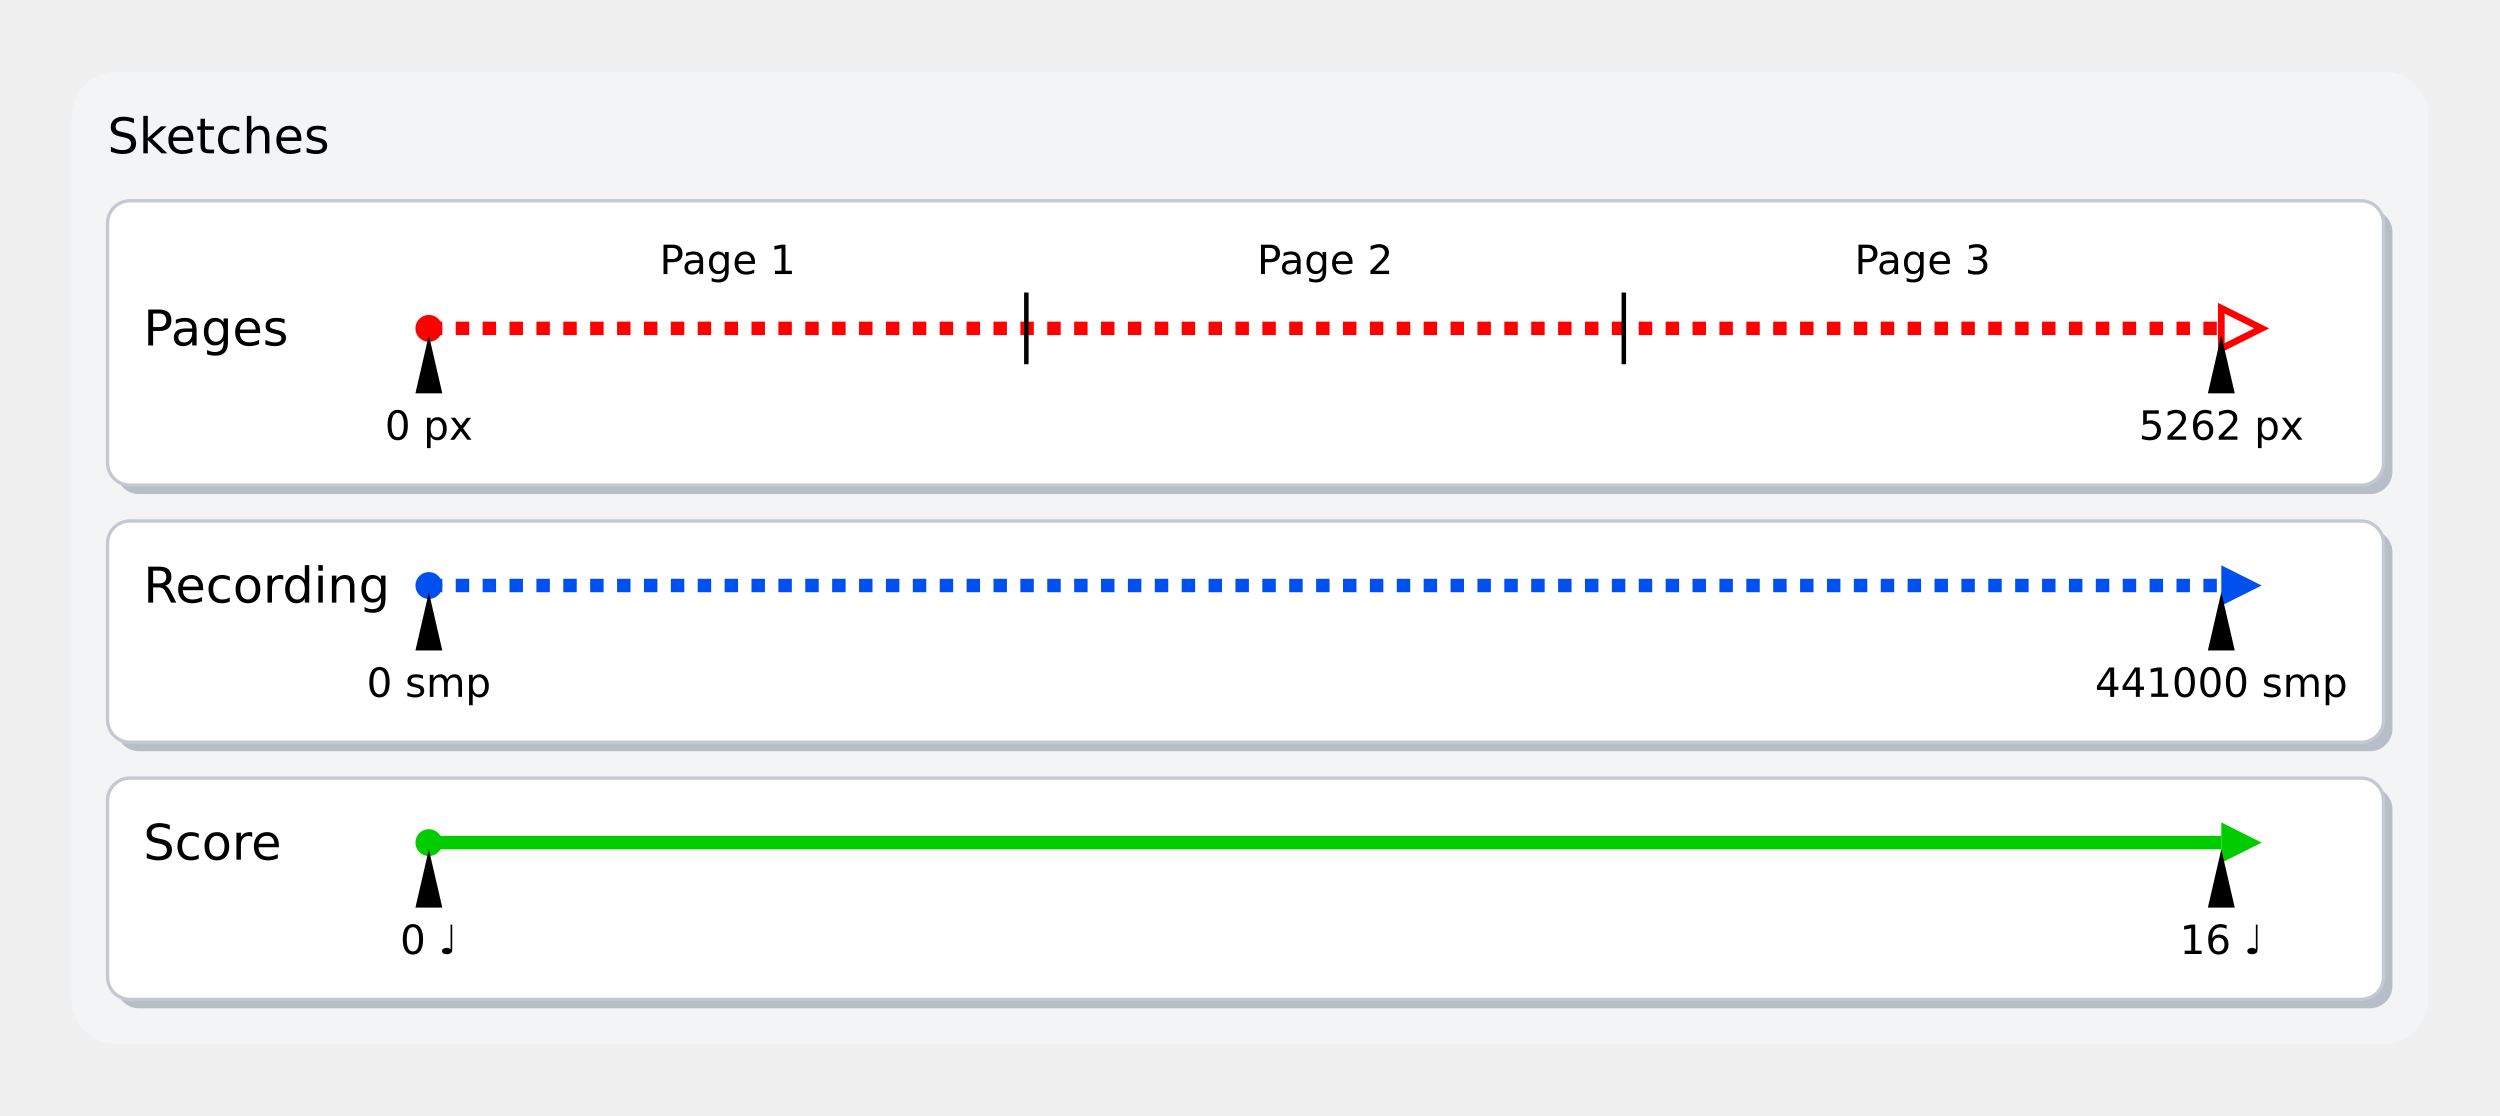
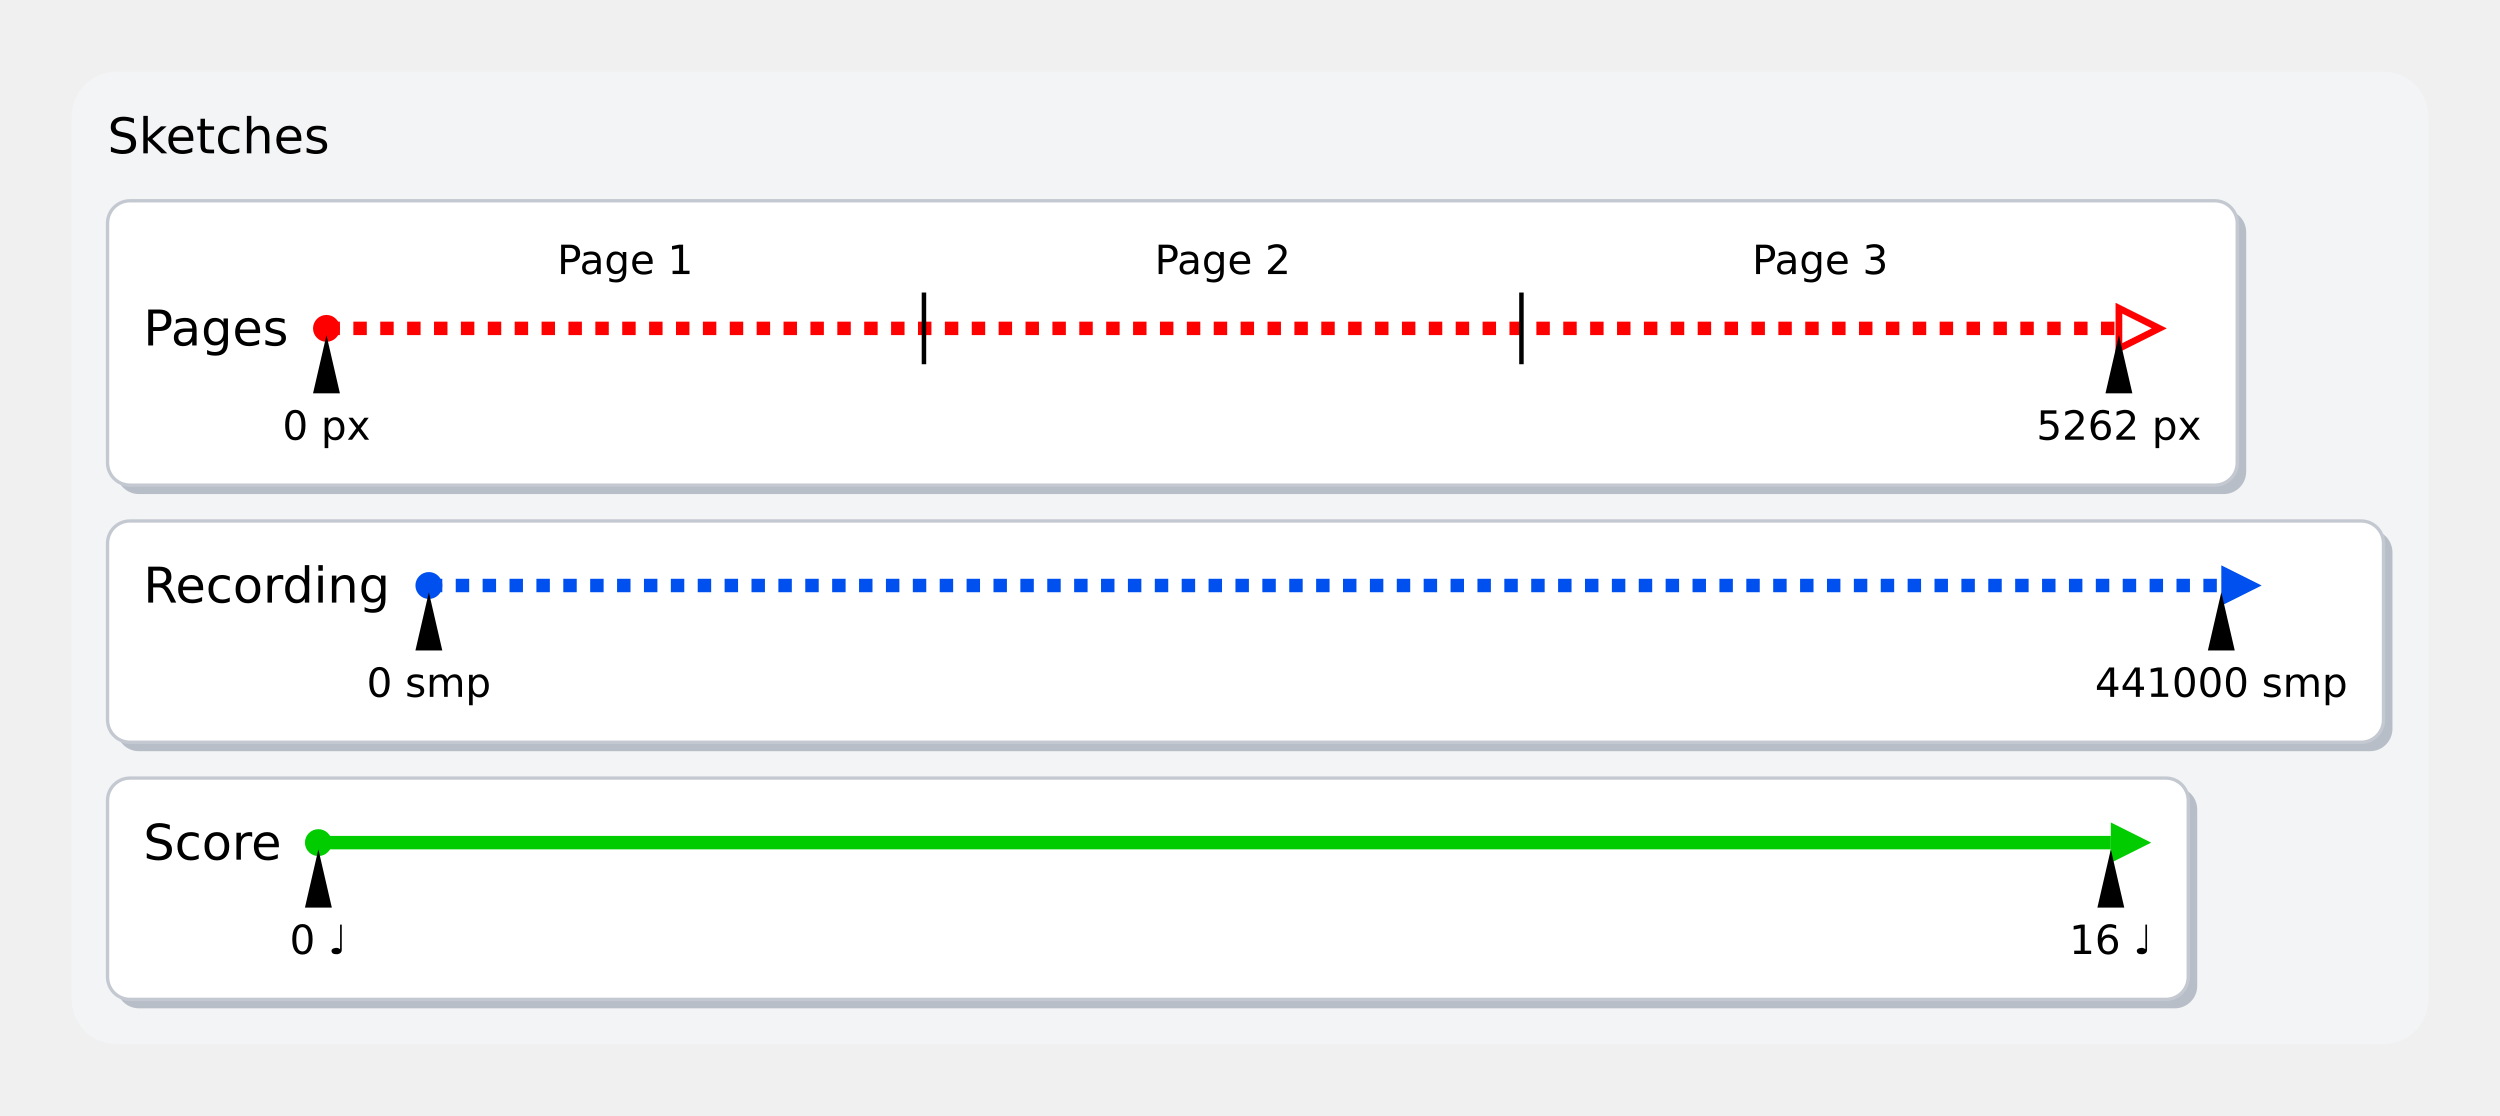
<svg xmlns="http://www.w3.org/2000/svg" width="557.897" height="249.016" viewBox="0 0 557.897 249.016" font-family="DejaVu Sans" text-rendering="geometricPrecision" style="font-kerning:none;font-variant-ligatures:none">
  <g transform="translate(16 16)">
    <rect x="0" y="0" width="525.897" height="217.016" rx="10" fill="#F3F4F6" />
    <text data-address="name" x="8" y="18.21" text-anchor="start" font-size="11" fill="#000000">Sketches</text>
-     <rect data-address="pages/card" x="10" y="30.805" width="507.897" height="63.453" rx="5" fill="#B8BEC8" />
-     <rect data-address="pages/card" x="8" y="28.805" width="507.897" height="63.453" rx="5" fill="#FFFFFF" stroke="#C4C9D1" stroke-width="0.75" />
-     <line data-address="pages" x1="79.704" y1="57.281" x2="479.704" y2="57.281" stroke="#FF0000" stroke-width="3" stroke-dasharray="3 3" />
-     <circle data-address="pages" cx="79.704" cy="57.281" r="3" fill="#FF0000" />
-     <polygon data-address="pages" points="488.704,57.281 479.704,52.781 479.704,61.781" fill="none" stroke="#FF0000" stroke-width="1.5" />
-     <line data-address="page_2/start" x1="213.037" y1="49.281" x2="213.037" y2="65.281" stroke="#000000" stroke-width="1" />
-     <line data-address="page_3/start" x1="346.37" y1="49.281" x2="346.37" y2="65.281" stroke="#000000" stroke-width="1" />
-     <polygon data-address="pages/start" points="79.704,58.781 76.704,71.781 82.704,71.781" fill="#000000" />
-     <polygon data-address="pages/end" points="479.704,58.781 476.704,71.781 482.704,71.781" fill="#000000" />
+     <rect data-address="pages/card" x="10" y="30.805" width="475.257" height="63.453" rx="5" fill="#B8BEC8" />
+     <rect data-address="pages/card" x="8" y="28.805" width="475.257" height="63.453" rx="5" fill="#FFFFFF" stroke="#C4C9D1" stroke-width="0.75" />
+     <line data-address="pages" x1="56.855" y1="57.281" x2="456.855" y2="57.281" stroke="#FF0000" stroke-width="3" stroke-dasharray="3 3" />
+     <circle data-address="pages" cx="56.855" cy="57.281" r="3" fill="#FF0000" />
+     <polygon data-address="pages" points="465.855,57.281 456.855,52.781 456.855,61.781" fill="none" stroke="#FF0000" stroke-width="1.5" />
+     <line data-address="page_2/start" x1="190.188" y1="49.281" x2="190.188" y2="65.281" stroke="#000000" stroke-width="1" />
+     <line data-address="page_3/start" x1="323.522" y1="49.281" x2="323.522" y2="65.281" stroke="#000000" stroke-width="1" />
+     <polygon data-address="pages/start" points="56.855,58.781 53.855,71.781 59.855,71.781" fill="#000000" />
+     <polygon data-address="pages/end" points="456.855,58.781 453.855,71.781 459.855,71.781" fill="#000000" />
    <text data-address="pages/name" x="16" y="61.089" text-anchor="start" font-size="11" fill="#000000">Pages</text>
-     <text data-address="pages/start/label" x="79.704" y="82.135" text-anchor="middle" font-size="9" fill="#000000">0 px</text>
-     <text data-address="pages/end/label" x="479.704" y="82.135" text-anchor="middle" font-size="9" fill="#000000">5262 px</text>
-     <text data-address="page_1/label" x="146.37" y="45.159" text-anchor="middle" font-size="9" fill="#000000">Page 1</text>
-     <text data-address="page_2/label" x="279.704" y="45.159" text-anchor="middle" font-size="9" fill="#000000">Page 2</text>
-     <text data-address="page_3/label" x="413.037" y="45.159" text-anchor="middle" font-size="9" fill="#000000">Page 3</text>
+     <text data-address="pages/start/label" x="56.855" y="82.135" text-anchor="middle" font-size="9" fill="#000000">0 px</text>
+     <text data-address="pages/end/label" x="456.855" y="82.135" text-anchor="middle" font-size="9" fill="#000000">5262 px</text>
+     <text data-address="page_1/label" x="123.522" y="45.159" text-anchor="middle" font-size="9" fill="#000000">Page 1</text>
+     <text data-address="page_2/label" x="256.855" y="45.159" text-anchor="middle" font-size="9" fill="#000000">Page 2</text>
+     <text data-address="page_3/label" x="390.188" y="45.159" text-anchor="middle" font-size="9" fill="#000000">Page 3</text>
    <rect data-address="recording/card" x="10" y="102.258" width="507.897" height="49.379" rx="5" fill="#B8BEC8" />
    <rect data-address="recording/card" x="8" y="100.258" width="507.897" height="49.379" rx="5" fill="#FFFFFF" stroke="#C4C9D1" stroke-width="0.75" />
    <line data-address="recording" x1="79.704" y1="114.66" x2="479.704" y2="114.66" stroke="#0050EF" stroke-width="3" stroke-dasharray="3 3" />
    <circle data-address="recording" cx="79.704" cy="114.66" r="3" fill="#0050EF" />
    <polygon data-address="recording" points="488.704,114.66 479.704,110.16 479.704,119.16" fill="#0050EF" />
    <polygon data-address="recording/start" points="79.704,116.16 76.704,129.16 82.704,129.16" fill="#000000" />
    <polygon data-address="recording/end" points="479.704,116.16 476.704,129.16 482.704,129.16" fill="#000000" />
    <text data-address="recording/name" x="16" y="118.468" text-anchor="start" font-size="11" fill="#000000">Recording</text>
    <text data-address="recording/start/label" x="79.704" y="139.514" text-anchor="middle" font-size="9" fill="#000000">0 smp</text>
    <text data-address="recording/end/label" x="479.704" y="139.514" text-anchor="middle" font-size="9" fill="#000000">441000 smp</text>
-     <rect data-address="score/card" x="10" y="159.637" width="507.897" height="49.379" rx="5" fill="#B8BEC8" />
-     <rect data-address="score/card" x="8" y="157.637" width="507.897" height="49.379" rx="5" fill="#FFFFFF" stroke="#C4C9D1" stroke-width="0.75" />
-     <line data-address="score" x1="79.704" y1="172.039" x2="479.704" y2="172.039" stroke="#00CC00" stroke-width="3" />
-     <circle data-address="score" cx="79.704" cy="172.039" r="3" fill="#00CC00" />
-     <polygon data-address="score" points="488.704,172.039 479.704,167.539 479.704,176.539" fill="#00CC00" />
-     <polygon data-address="score/start" points="79.704,173.539 76.704,186.539 82.704,186.539" fill="#000000" />
-     <polygon data-address="score/end" points="479.704,173.539 476.704,186.539 482.704,186.539" fill="#000000" />
+     <rect data-address="score/card" x="10" y="159.637" width="464.329" height="49.379" rx="5" fill="#B8BEC8" />
+     <rect data-address="score/card" x="8" y="157.637" width="464.329" height="49.379" rx="5" fill="#FFFFFF" stroke="#C4C9D1" stroke-width="0.75" />
+     <line data-address="score" x1="55.05" y1="172.039" x2="455.05" y2="172.039" stroke="#00CC00" stroke-width="3" />
+     <circle data-address="score" cx="55.05" cy="172.039" r="3" fill="#00CC00" />
+     <polygon data-address="score" points="464.05,172.039 455.05,167.539 455.05,176.539" fill="#00CC00" />
+     <polygon data-address="score/start" points="55.05,173.539 52.05,186.539 58.05,186.539" fill="#000000" />
+     <polygon data-address="score/end" points="455.05,173.539 452.05,186.539 458.05,186.539" fill="#000000" />
    <text data-address="score/name" x="16" y="175.847" text-anchor="start" font-size="11" fill="#000000">Score</text>
-     <text data-address="score/start/label" x="79.704" y="196.893" text-anchor="middle" font-size="9" fill="#000000">0 ♩</text>
-     <text data-address="score/end/label" x="479.704" y="196.893" text-anchor="middle" font-size="9" fill="#000000">16 ♩</text>
+     <text data-address="score/start/label" x="55.05" y="196.893" text-anchor="middle" font-size="9" fill="#000000">0 ♩</text>
+     <text data-address="score/end/label" x="455.05" y="196.893" text-anchor="middle" font-size="9" fill="#000000">16 ♩</text>
  </g>
</svg>
